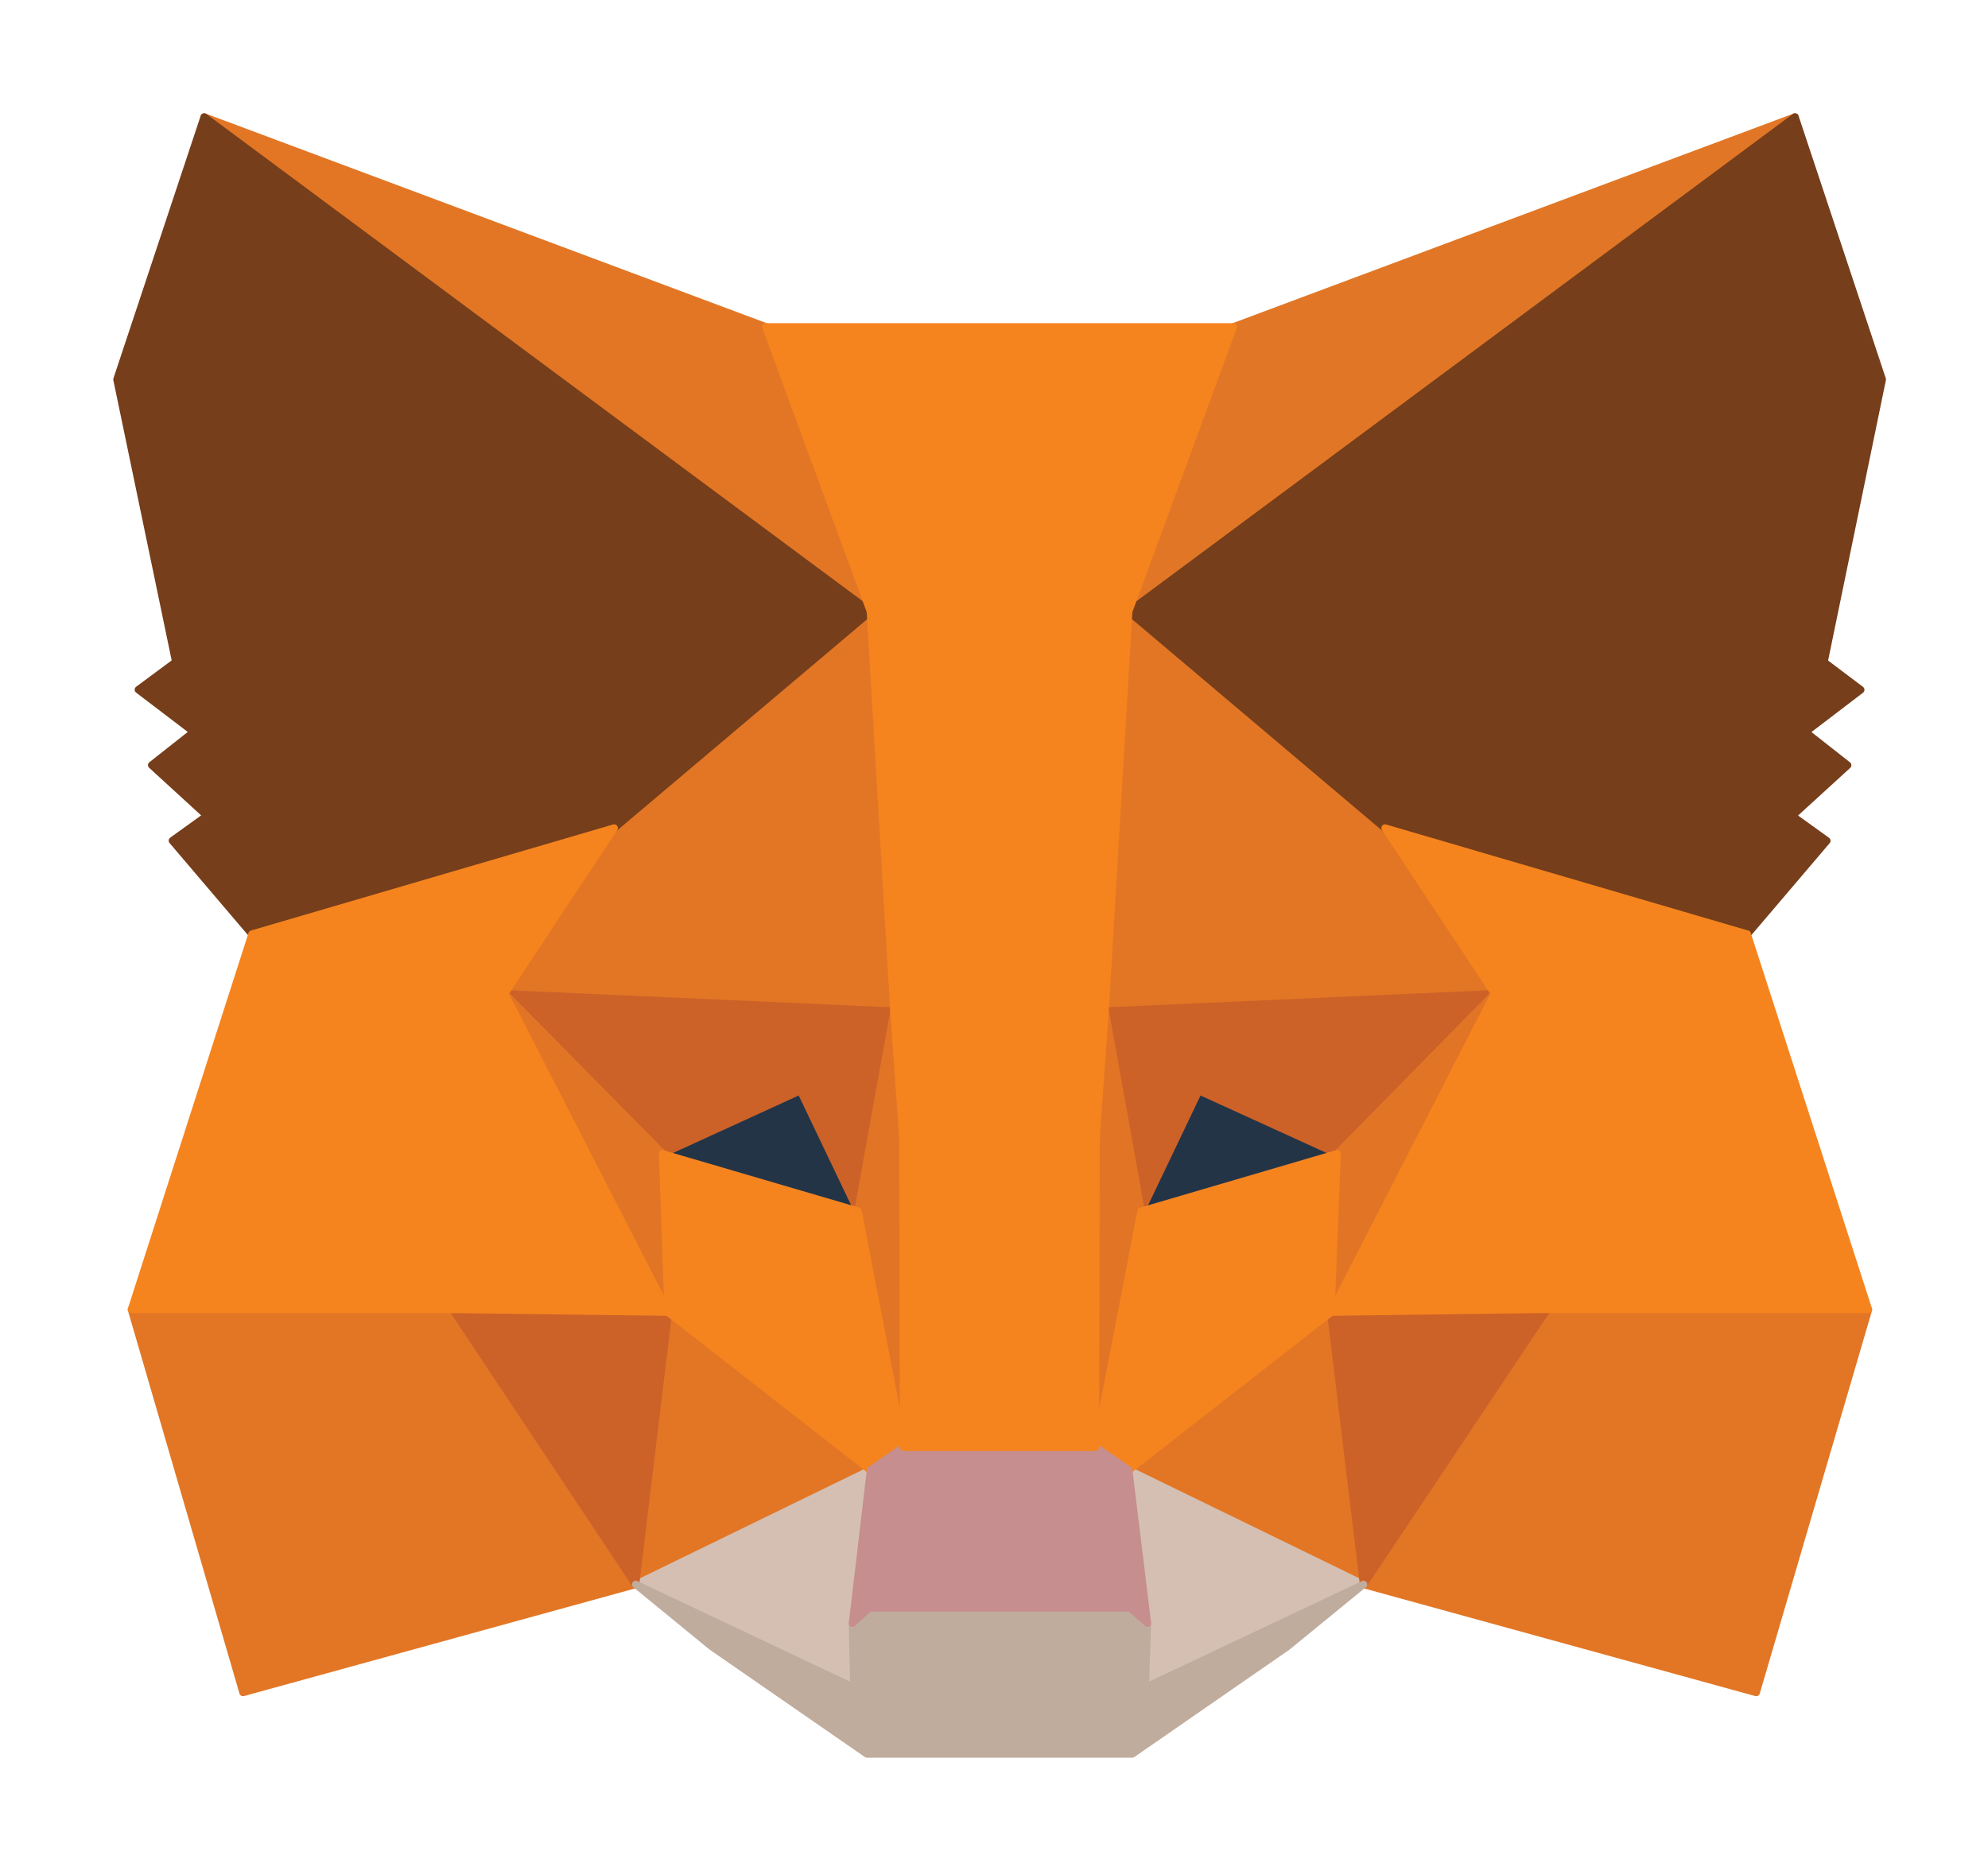
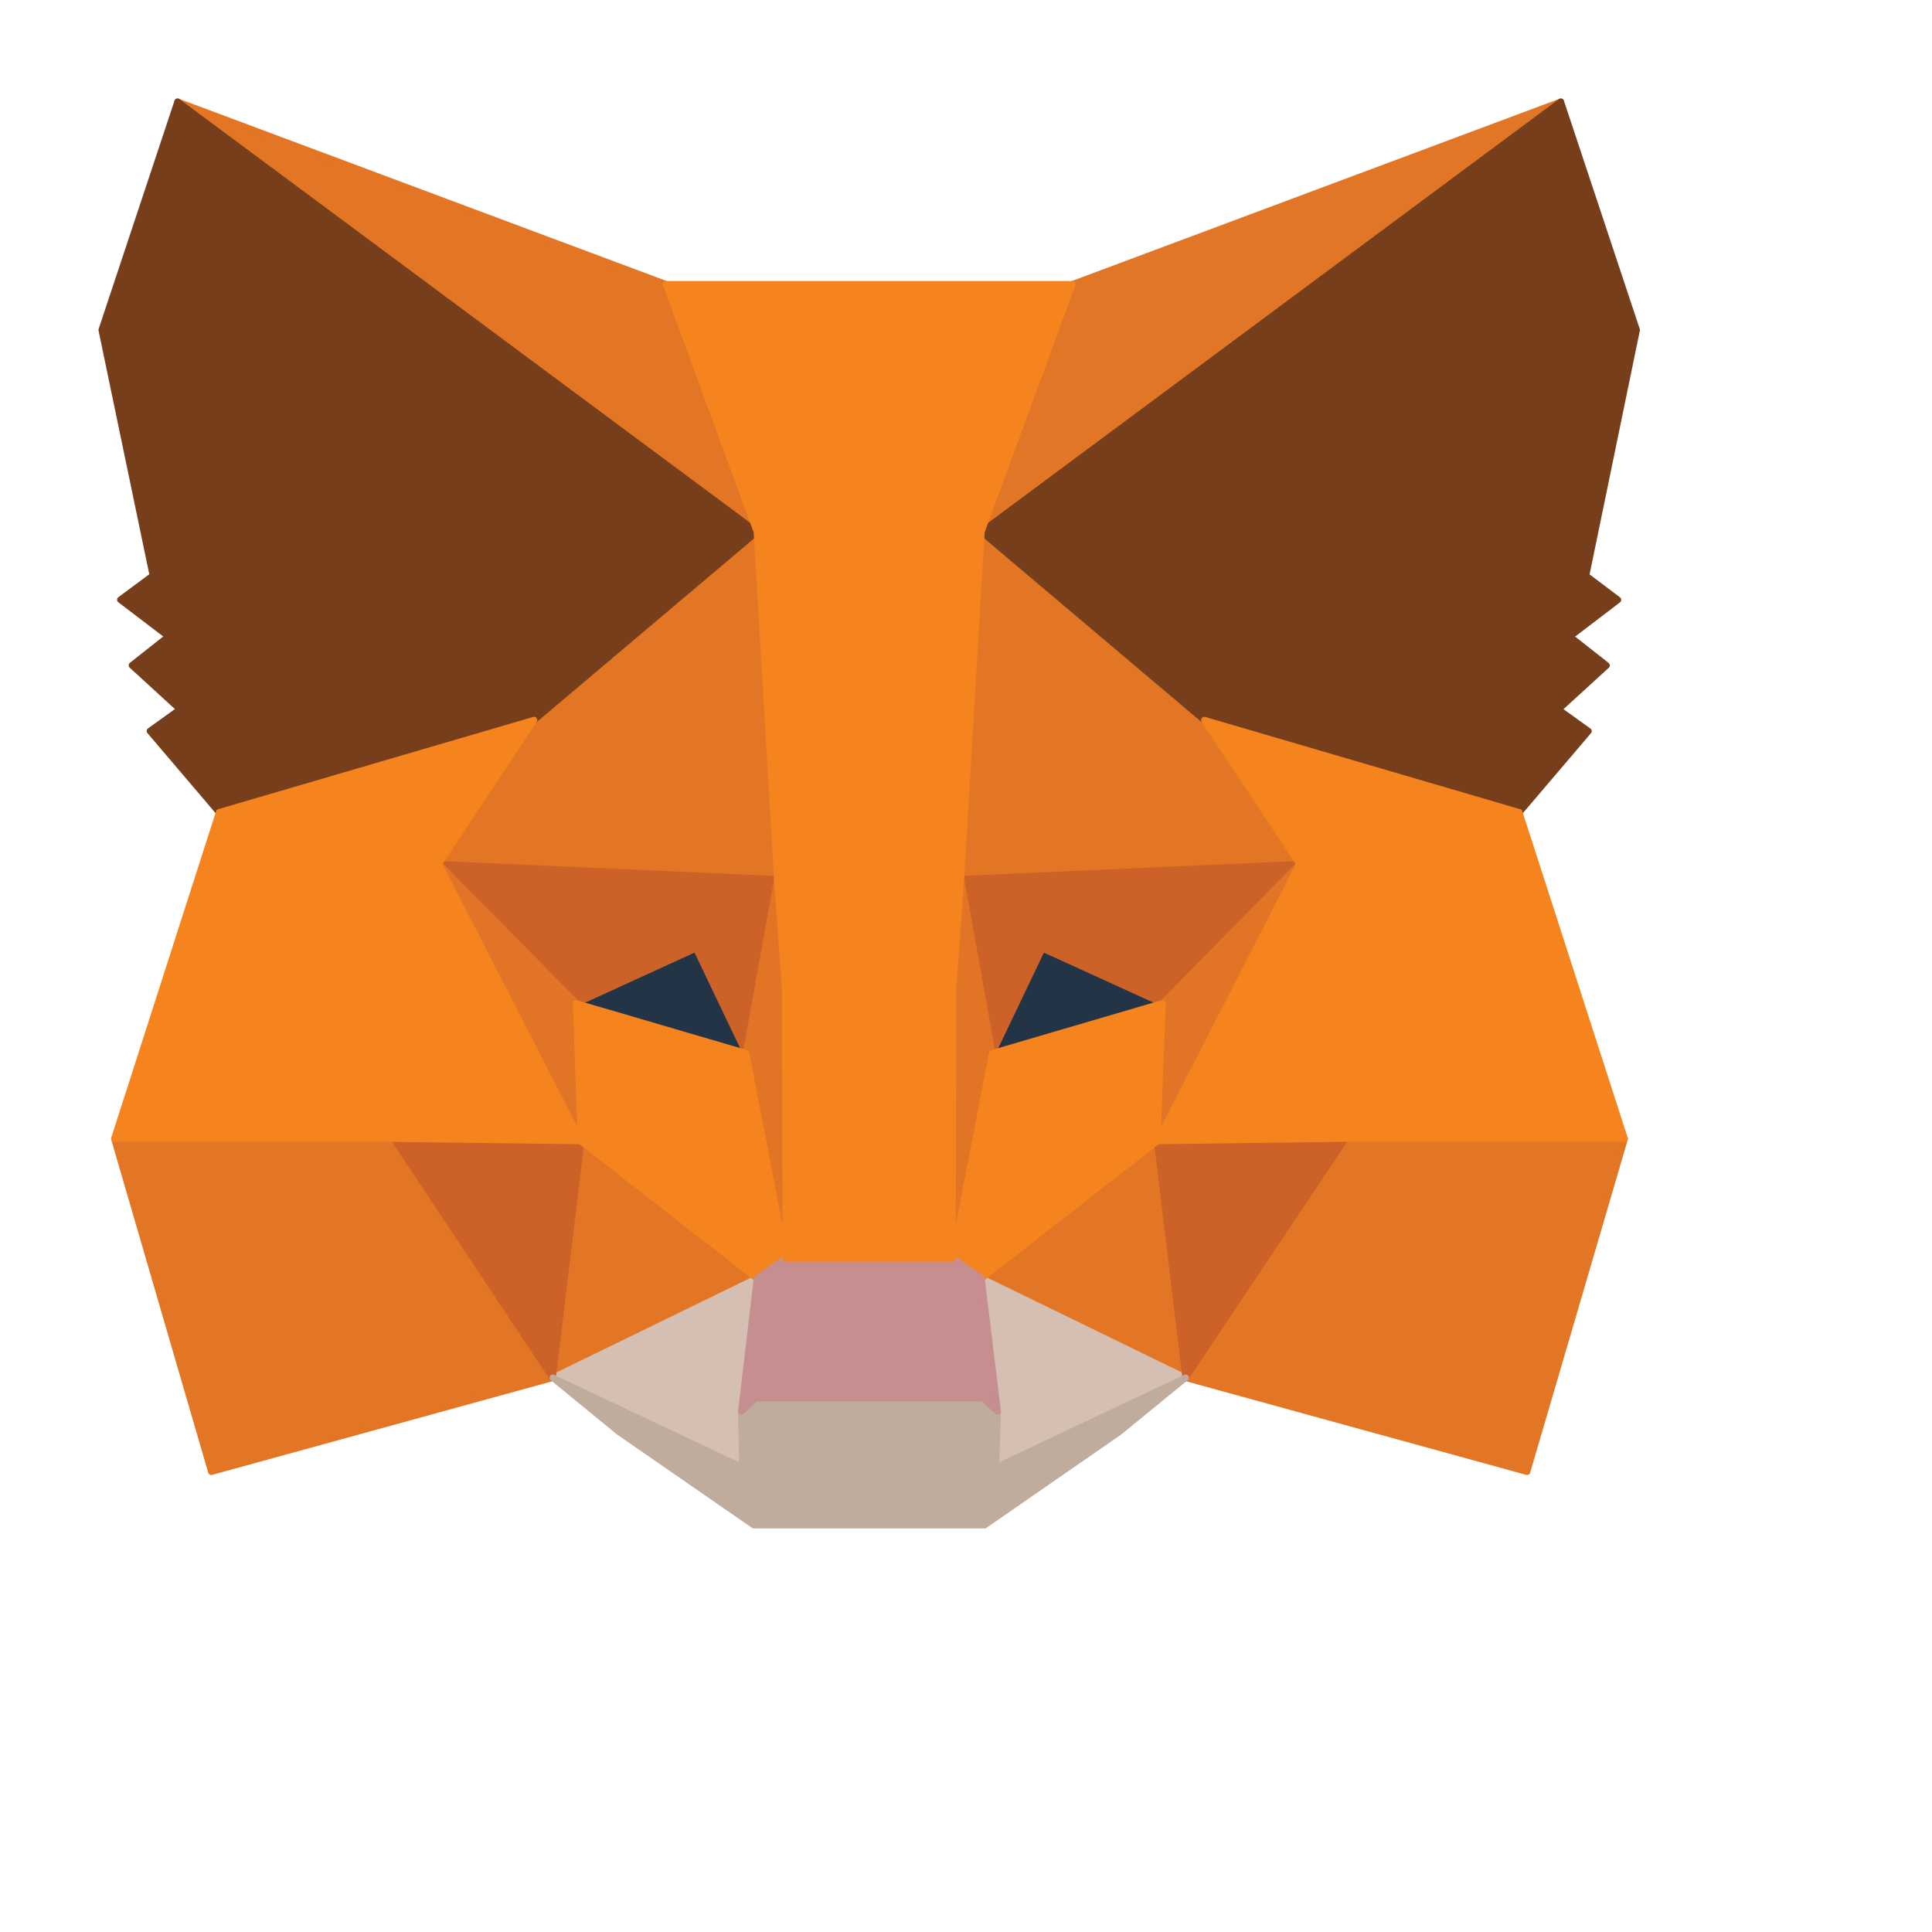
- <svg xmlns="http://www.w3.org/2000/svg" width="17" height="16" fill="none">
+ <svg xmlns="http://www.w3.org/2000/svg" viewBox="0 0 19 19" fill="none">
  <path d="M15.35 1 9.451 5.377l1.096-2.582L15.35 1Z" fill="#E17726" stroke="#E17726" stroke-width=".063" stroke-linecap="round" stroke-linejoin="round">
  </path>
  <path d="m1.746 1 5.845 4.418L6.55 2.795 1.746 1ZM13.23 11.146l-1.57 2.404 3.358.924.96-3.275-2.749-.053ZM1.124 11.199l.954 3.275 3.358-.924-1.564-2.404-2.748.053Z" fill="#E27625" stroke="#E27625" stroke-width=".063" stroke-linecap="round" stroke-linejoin="round">
  </path>
  <path d="m5.252 7.082-.936 1.416 3.329.148-.113-3.583-2.28 2.02ZM11.844 7.082 9.528 5.02l-.077 3.625 3.329-.149-.936-1.415ZM5.436 13.55l2.007-.977-1.73-1.35-.277 2.327ZM9.652 12.573l2.008.977-.278-2.327-1.73 1.35Z" fill="#E27625" stroke="#E27625" stroke-width=".063" stroke-linecap="round" stroke-linejoin="round">
  </path>
  <path d="m11.66 13.55-2.008-.978.16 1.31-.017.55 1.865-.882ZM5.436 13.55l1.865.882-.012-.55.154-1.31-2.007.978Z" fill="#D5BFB2" stroke="#D5BFB2" stroke-width=".063" stroke-linecap="round" stroke-linejoin="round">
  </path>
  <path d="m7.336 10.358-1.67-.492 1.178-.539.492 1.03ZM9.759 10.358l.492-1.03 1.184.538-1.676.492Z" fill="#233447" stroke="#233447" stroke-width=".063" stroke-linecap="round" stroke-linejoin="round">
  </path>
  <path d="m5.435 13.55.29-2.404-1.853.053 1.563 2.351ZM11.37 11.146l.29 2.404 1.57-2.351-1.86-.053ZM12.78 8.498l-3.329.148.308 1.711.492-1.03 1.184.54 1.345-1.369ZM5.667 9.866l1.178-.539.492 1.03.308-1.71-3.329-.149 1.35 1.368Z" fill="#CC6228" stroke="#CC6228" stroke-width=".063" stroke-linecap="round" stroke-linejoin="round">
  </path>
  <path d="m4.316 8.498 1.398 2.725-.047-1.357-1.35-1.368ZM11.435 9.866l-.053 1.357 1.398-2.725-1.345 1.368ZM7.645 8.646l-.308 1.71.39 2.02.084-2.659-.166-1.071ZM9.45 8.646l-.159 1.066.077 2.664.39-2.02-.307-1.71Z" fill="#E27525" stroke="#E27525" stroke-width=".063" stroke-linecap="round" stroke-linejoin="round">
  </path>
  <path d="m9.758 10.358-.39 2.02.283.195 1.73-1.35.053-1.357-1.676.492ZM5.666 9.866l.047 1.357 1.73 1.35.284-.196-.39-2.02-1.671-.49Z" fill="#F5841F" stroke="#F5841F" stroke-width=".063" stroke-linecap="round" stroke-linejoin="round">
  </path>
  <path d="m9.794 14.431.018-.55-.148-.13H7.431l-.142.13.012.55-1.865-.882.651.533L7.414 15h2.268l1.326-.918.652-.533-1.866.882Z" fill="#C0AC9D" stroke="#C0AC9D" stroke-width=".063" stroke-linecap="round" stroke-linejoin="round">
  </path>
  <path d="m9.653 12.572-.285-.196h-1.64l-.284.196-.154 1.309.142-.13h2.233l.147.13-.16-1.31Z" fill="#C68E8E" stroke="#C68E8E" stroke-width=".063" stroke-linecap="round" stroke-linejoin="round">
  </path>
  <path d="m15.598 5.661.498-2.416L15.35 1 9.652 5.23l2.192 1.853 3.097.907.681-.8-.296-.213.474-.433-.361-.284.473-.361-.314-.237ZM1 3.245l.503 2.416-.32.237.474.361-.36.284.473.433-.296.213.681.8 3.097-.907L7.444 5.23 1.746 1 1 3.245Z" fill="#763E1A" stroke="#763E1A" stroke-width=".063" stroke-linecap="round" stroke-linejoin="round">
  </path>
  <path d="m14.94 7.988-3.096-.907.936 1.416-1.398 2.724 1.847-.024h2.748l-1.036-3.21ZM5.252 7.081l-3.097.907-1.031 3.21h2.748l1.842.023-1.398-2.724.936-1.416ZM9.45 8.647l.202-3.418.894-2.434H6.549l.894 2.434.201 3.418.077 1.077.006 2.653h1.64l.006-2.653.077-1.077Z" fill="#F5841F" stroke="#F5841F" stroke-width=".063" stroke-linecap="round" stroke-linejoin="round">
  </path>
</svg>
